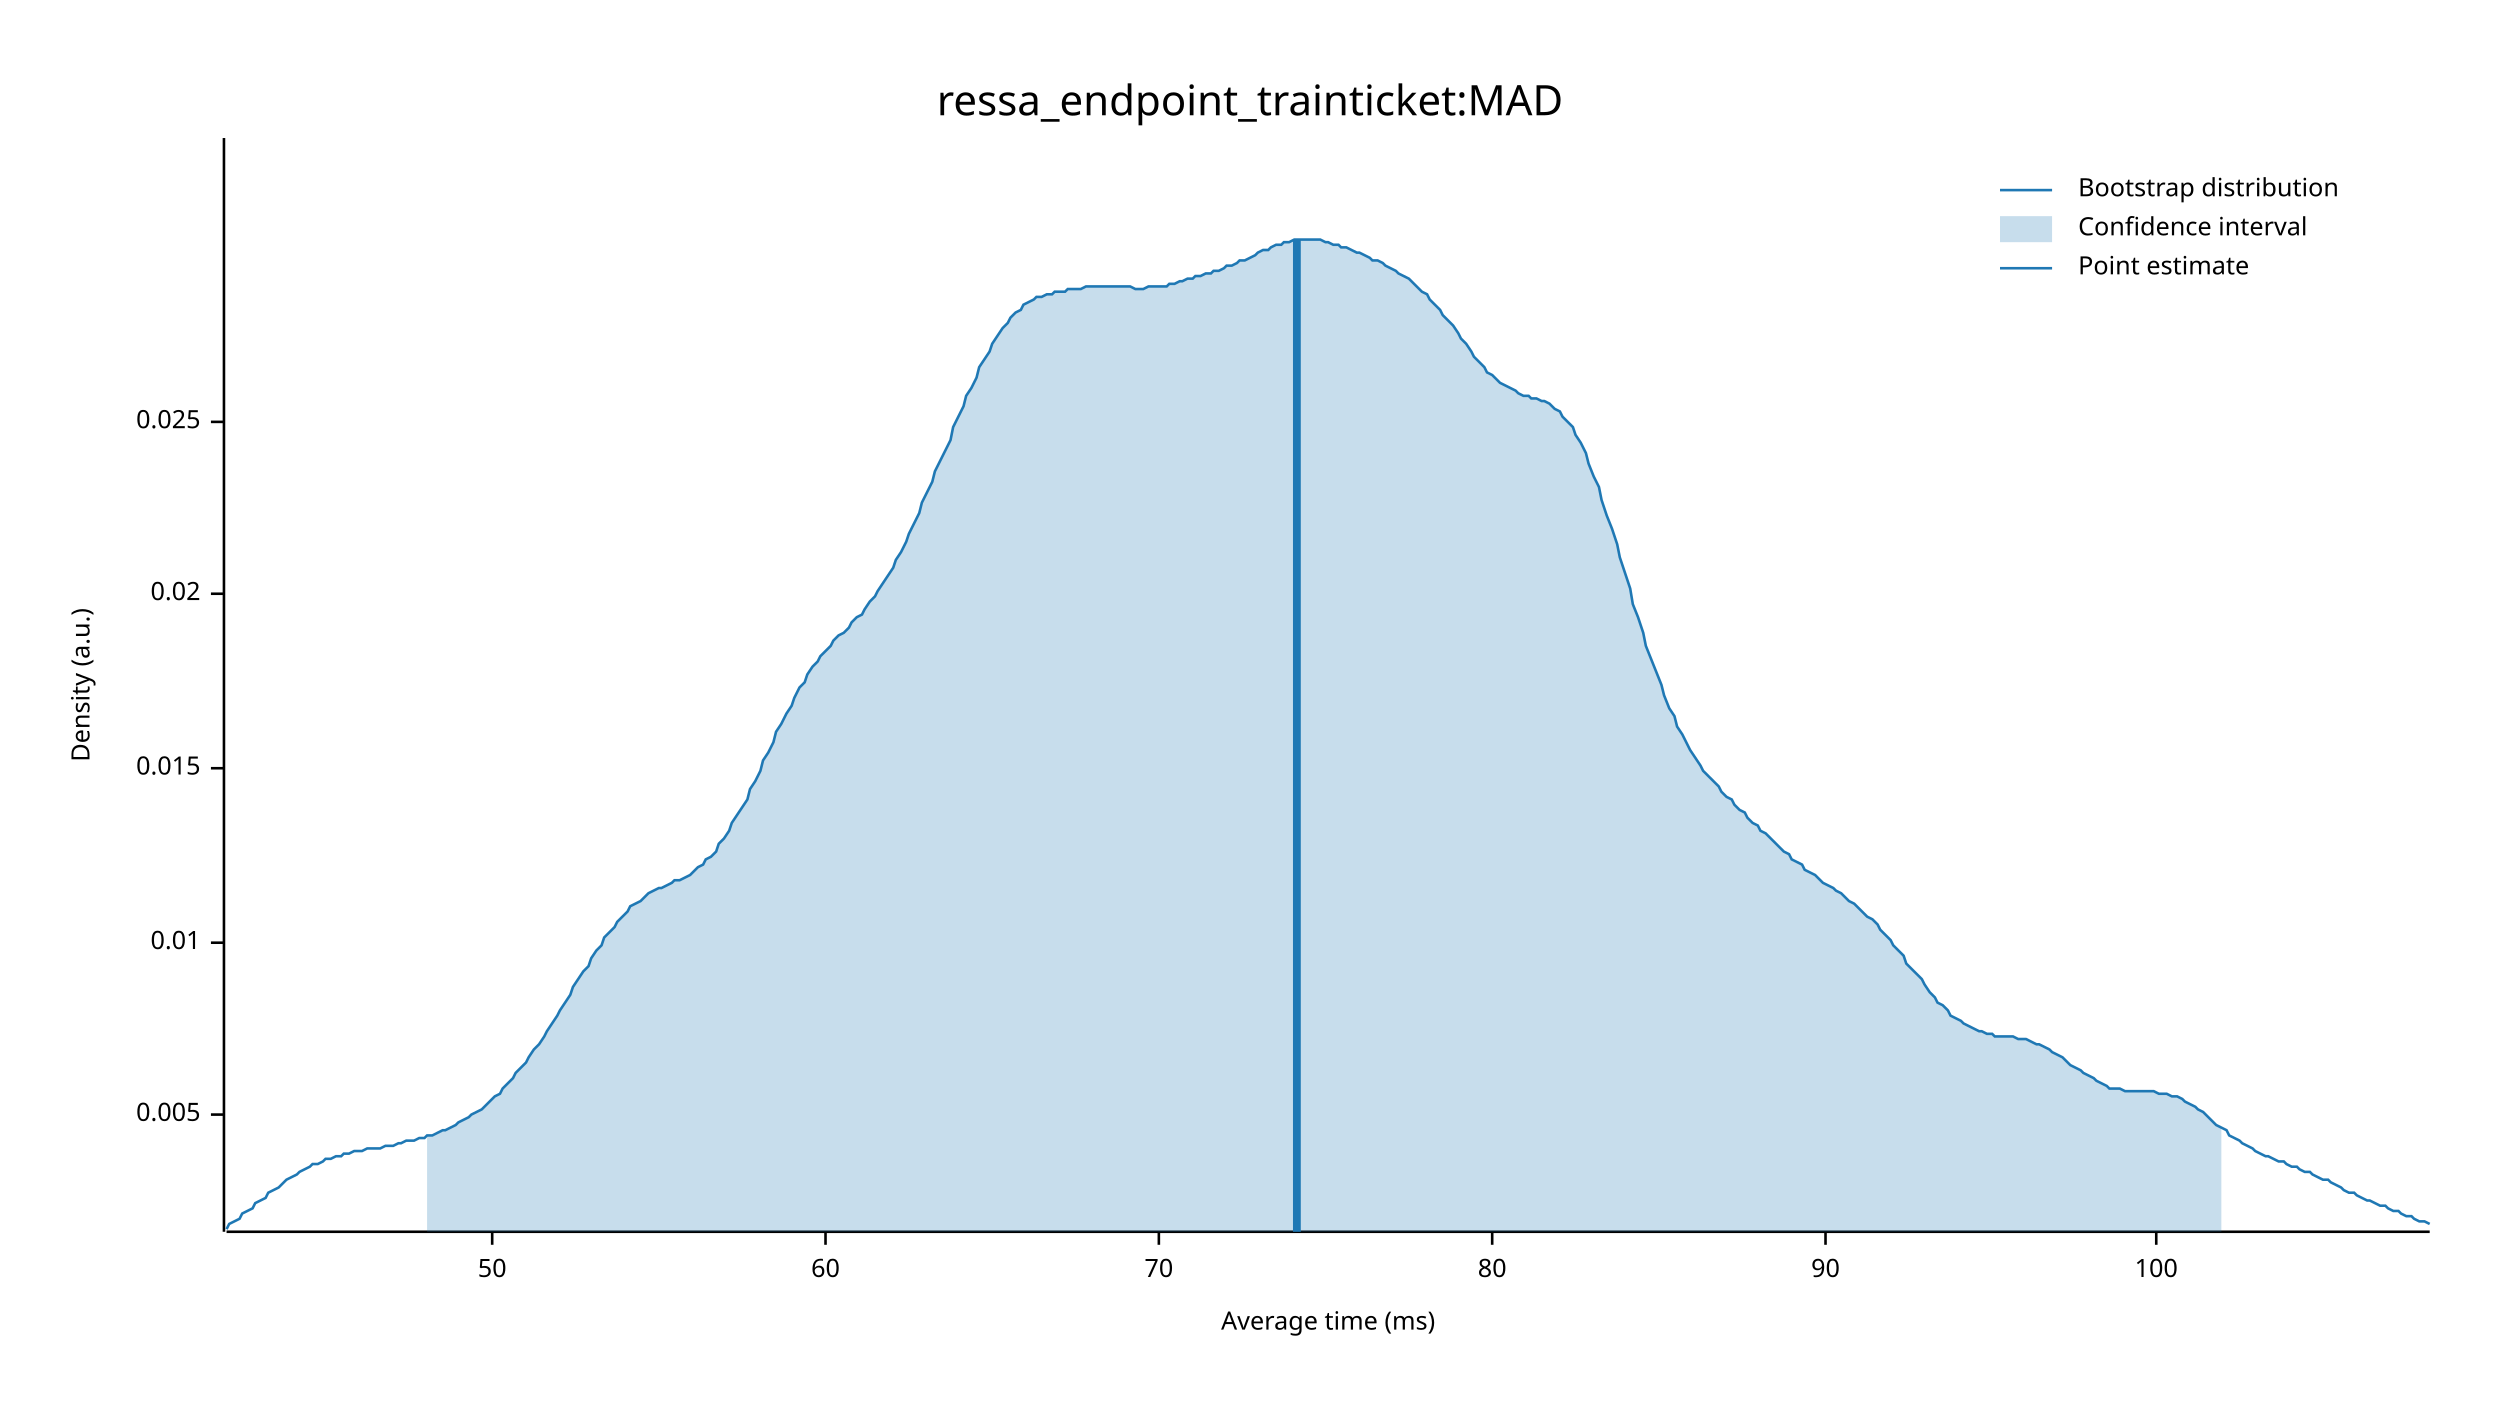
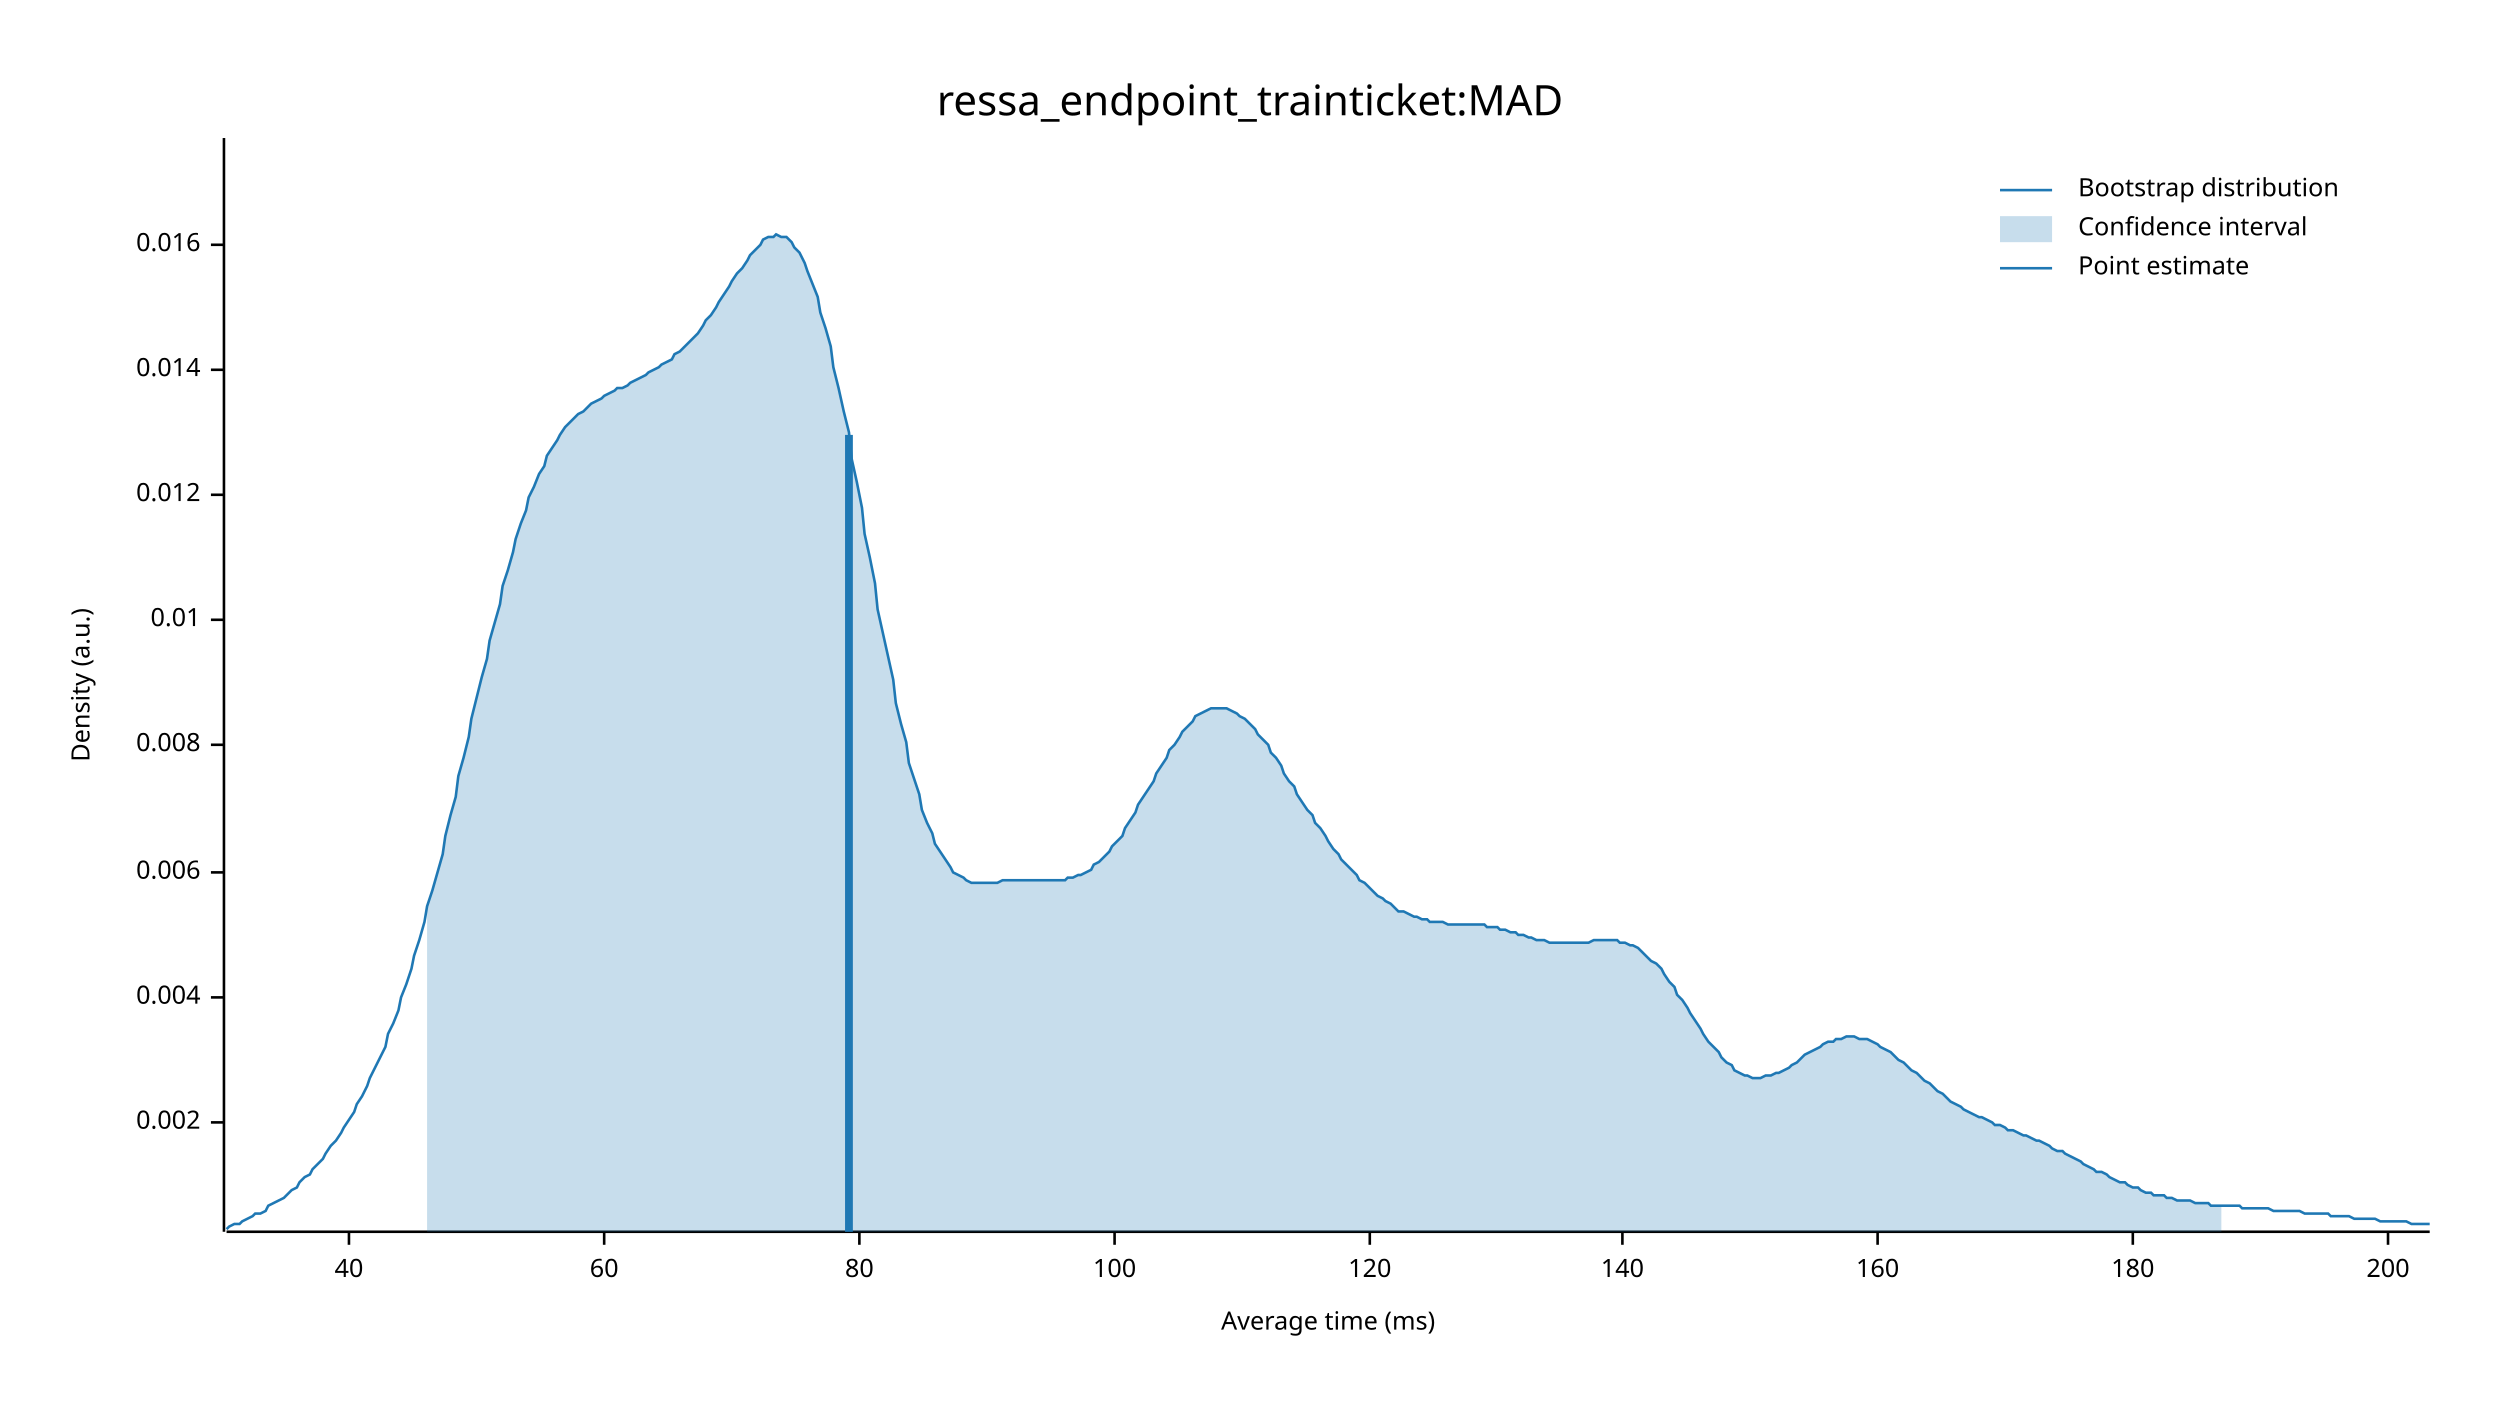
<svg xmlns="http://www.w3.org/2000/svg" width="960" height="540" viewBox="0 0 960 540">
  <text x="480" y="32" dy="0.76em" text-anchor="middle" font-family="sans-serif" font-size="16.129" opacity="1" fill="#000000">
ressa_endpoint_trainticket:MAD
</text>
  <text x="27" y="263" dy="0.76em" text-anchor="middle" font-family="sans-serif" font-size="9.677" opacity="1" fill="#000000" transform="rotate(270, 27, 263)">
Density (a.u.)
</text>
  <text x="510" y="513" dy="-0.5ex" text-anchor="middle" font-family="sans-serif" font-size="9.677" opacity="1" fill="#000000">
Average time (ms)
</text>
  <polyline fill="none" opacity="1" stroke="#000000" stroke-width="1" points="86,53 86,473 " />
-   <text x="77" y="428" dy="0.5ex" text-anchor="end" font-family="sans-serif" font-size="9.677" opacity="1" fill="#000000">
- 0.005
+   <text x="77" y="431" dy="0.5ex" text-anchor="end" font-family="sans-serif" font-size="9.677" opacity="1" fill="#000000">
+ 0.002
</text>
-   <polyline fill="none" opacity="1" stroke="#000000" stroke-width="1" points="81,428 86,428 " />
-   <text x="77" y="362" dy="0.5ex" text-anchor="end" font-family="sans-serif" font-size="9.677" opacity="1" fill="#000000">
+   <polyline fill="none" opacity="1" stroke="#000000" stroke-width="1" points="81,431 86,431 " />
+   <text x="77" y="383" dy="0.5ex" text-anchor="end" font-family="sans-serif" font-size="9.677" opacity="1" fill="#000000">
+ 0.004
+ </text>
+   <polyline fill="none" opacity="1" stroke="#000000" stroke-width="1" points="81,383 86,383 " />
+   <text x="77" y="335" dy="0.5ex" text-anchor="end" font-family="sans-serif" font-size="9.677" opacity="1" fill="#000000">
+ 0.006
+ </text>
+   <polyline fill="none" opacity="1" stroke="#000000" stroke-width="1" points="81,335 86,335 " />
+   <text x="77" y="286" dy="0.5ex" text-anchor="end" font-family="sans-serif" font-size="9.677" opacity="1" fill="#000000">
+ 0.008
+ </text>
+   <polyline fill="none" opacity="1" stroke="#000000" stroke-width="1" points="81,286 86,286 " />
+   <text x="77" y="238" dy="0.5ex" text-anchor="end" font-family="sans-serif" font-size="9.677" opacity="1" fill="#000000">
0.01
</text>
-   <polyline fill="none" opacity="1" stroke="#000000" stroke-width="1" points="81,362 86,362 " />
-   <text x="77" y="295" dy="0.5ex" text-anchor="end" font-family="sans-serif" font-size="9.677" opacity="1" fill="#000000">
- 0.015
+   <polyline fill="none" opacity="1" stroke="#000000" stroke-width="1" points="81,238 86,238 " />
+   <text x="77" y="190" dy="0.5ex" text-anchor="end" font-family="sans-serif" font-size="9.677" opacity="1" fill="#000000">
+ 0.012
</text>
-   <polyline fill="none" opacity="1" stroke="#000000" stroke-width="1" points="81,295 86,295 " />
-   <text x="77" y="228" dy="0.5ex" text-anchor="end" font-family="sans-serif" font-size="9.677" opacity="1" fill="#000000">
- 0.02
+   <polyline fill="none" opacity="1" stroke="#000000" stroke-width="1" points="81,190 86,190 " />
+   <text x="77" y="142" dy="0.5ex" text-anchor="end" font-family="sans-serif" font-size="9.677" opacity="1" fill="#000000">
+ 0.014
</text>
-   <polyline fill="none" opacity="1" stroke="#000000" stroke-width="1" points="81,228 86,228 " />
-   <text x="77" y="162" dy="0.5ex" text-anchor="end" font-family="sans-serif" font-size="9.677" opacity="1" fill="#000000">
- 0.025
+   <polyline fill="none" opacity="1" stroke="#000000" stroke-width="1" points="81,142 86,142 " />
+   <text x="77" y="94" dy="0.5ex" text-anchor="end" font-family="sans-serif" font-size="9.677" opacity="1" fill="#000000">
+ 0.016
</text>
-   <polyline fill="none" opacity="1" stroke="#000000" stroke-width="1" points="81,162 86,162 " />
+   <polyline fill="none" opacity="1" stroke="#000000" stroke-width="1" points="81,94 86,94 " />
  <polyline fill="none" opacity="1" stroke="#000000" stroke-width="1" points="87,473 933,473 " />
-   <text x="189" y="483" dy="0.76em" text-anchor="middle" font-family="sans-serif" font-size="9.677" opacity="1" fill="#000000">
- 50
+   <text x="134" y="483" dy="0.76em" text-anchor="middle" font-family="sans-serif" font-size="9.677" opacity="1" fill="#000000">
+ 40
</text>
-   <polyline fill="none" opacity="1" stroke="#000000" stroke-width="1" points="189,473 189,478 " />
-   <text x="317" y="483" dy="0.76em" text-anchor="middle" font-family="sans-serif" font-size="9.677" opacity="1" fill="#000000">
+   <polyline fill="none" opacity="1" stroke="#000000" stroke-width="1" points="134,473 134,478 " />
+   <text x="232" y="483" dy="0.76em" text-anchor="middle" font-family="sans-serif" font-size="9.677" opacity="1" fill="#000000">
60
</text>
-   <polyline fill="none" opacity="1" stroke="#000000" stroke-width="1" points="317,473 317,478 " />
-   <text x="445" y="483" dy="0.76em" text-anchor="middle" font-family="sans-serif" font-size="9.677" opacity="1" fill="#000000">
- 70
- </text>
-   <polyline fill="none" opacity="1" stroke="#000000" stroke-width="1" points="445,473 445,478 " />
-   <text x="573" y="483" dy="0.76em" text-anchor="middle" font-family="sans-serif" font-size="9.677" opacity="1" fill="#000000">
+   <polyline fill="none" opacity="1" stroke="#000000" stroke-width="1" points="232,473 232,478 " />
+   <text x="330" y="483" dy="0.76em" text-anchor="middle" font-family="sans-serif" font-size="9.677" opacity="1" fill="#000000">
80
</text>
-   <polyline fill="none" opacity="1" stroke="#000000" stroke-width="1" points="573,473 573,478 " />
-   <text x="701" y="483" dy="0.76em" text-anchor="middle" font-family="sans-serif" font-size="9.677" opacity="1" fill="#000000">
- 90
- </text>
-   <polyline fill="none" opacity="1" stroke="#000000" stroke-width="1" points="701,473 701,478 " />
-   <text x="828" y="483" dy="0.76em" text-anchor="middle" font-family="sans-serif" font-size="9.677" opacity="1" fill="#000000">
+   <polyline fill="none" opacity="1" stroke="#000000" stroke-width="1" points="330,473 330,478 " />
+   <text x="428" y="483" dy="0.76em" text-anchor="middle" font-family="sans-serif" font-size="9.677" opacity="1" fill="#000000">
100
</text>
-   <polyline fill="none" opacity="1" stroke="#000000" stroke-width="1" points="828,473 828,478 " />
-   <polyline fill="none" opacity="1" stroke="#1F78B4" stroke-width="1" points="87,472 88,470 90,469 92,468 93,466 95,465 97,464 98,462 100,461 102,460 103,458 105,457 107,456 109,454 110,453 112,452 114,451 115,450 117,449 119,448 120,447 122,447 124,446 125,445 127,445 129,444 131,444 132,443 134,443 136,442 137,442 139,442 141,441 142,441 144,441 146,441 148,440 149,440 151,440 153,439 154,439 156,438 158,438 159,438 161,437 163,437 164,436 166,436 168,435 170,434 171,434 173,433 175,432 176,431 178,430 180,429 181,428 183,427 185,426 187,424 188,423 190,421 192,420 193,418 195,416 197,414 198,412 200,410 202,408 203,406 205,403 207,401 209,398 210,396 212,393 214,390 215,388 217,385 219,382 220,379 222,376 224,373 226,371 227,368 229,365 231,363 232,360 234,358 236,356 237,354 239,352 241,350 242,348 244,347 246,346 248,344 249,343 251,342 253,341 254,341 256,340 258,339 259,338 261,338 263,337 265,336 266,335 268,333 270,332 271,330 273,329 275,327 276,324 278,322 280,319 281,316 283,313 285,310 287,307 288,303 290,300 292,296 293,292 295,289 297,285 298,281 300,278 302,274 304,271 305,268 307,264 309,262 310,259 312,256 314,254 315,252 317,250 319,248 320,246 322,244 324,243 326,241 327,239 329,237 331,236 332,234 334,231 336,229 337,227 339,224 341,221 343,218 344,215 346,212 348,208 349,205 351,201 353,197 354,193 356,189 358,185 359,181 361,177 363,173 365,169 366,164 368,160 370,156 371,152 373,149 375,145 376,141 378,138 380,135 381,132 383,129 385,126 387,124 388,122 390,120 392,119 393,117 395,116 397,115 398,114 400,114 402,113 404,113 405,112 407,112 409,112 410,111 412,111 414,111 415,111 417,110 419,110 420,110 422,110 424,110 426,110 427,110 429,110 431,110 432,110 434,110 436,111 437,111 439,111 441,110 443,110 444,110 446,110 448,110 449,109 451,109 453,108 454,108 456,107 458,107 459,106 461,106 463,105 465,105 466,104 468,104 470,103 471,102 473,102 475,101 476,100 478,100 480,99 482,98 483,97 485,96 487,96 488,95 490,94 492,94 493,93 495,93 497,92 498,92 500,92 502,92 504,92 505,92 507,92 509,93 510,93 512,94 514,94 515,95 517,95 519,96 521,97 522,97 524,98 526,99 527,100 529,100 531,101 532,102 534,103 536,104 537,105 539,106 541,107 543,109 544,110 546,112 548,113 549,115 551,117 553,119 554,121 556,123 558,125 560,128 561,130 563,132 565,135 566,137 568,139 570,141 571,143 573,144 575,146 576,147 578,148 580,149 582,150 583,151 585,152 587,152 588,153 590,153 592,154 593,154 595,155 597,157 599,158 600,160 602,162 604,164 605,167 607,170 609,174 610,178 612,183 614,187 615,192 617,198 619,203 621,209 622,214 624,220 626,226 627,232 629,237 631,243 632,248 634,253 636,258 638,263 639,267 641,272 643,275 644,279 646,282 648,286 649,288 651,291 653,294 654,296 656,298 658,300 660,302 661,304 663,306 665,307 666,309 668,311 670,312 671,314 673,316 675,317 676,319 678,320 680,322 682,324 683,325 685,327 687,328 688,330 690,331 692,332 693,334 695,335 697,336 699,338 700,339 702,340 704,341 705,342 707,343 709,345 710,346 712,347 714,349 715,350 717,352 719,353 721,355 722,357 724,359 726,361 727,363 729,365 731,367 732,370 734,372 736,374 738,376 739,378 741,381 743,383 744,385 746,386 748,388 749,390 751,391 753,392 754,393 756,394 758,395 760,396 761,396 763,397 765,397 766,398 768,398 770,398 771,398 773,398 775,399 777,399 778,399 780,400 782,401 783,401 785,402 787,403 788,404 790,405 792,406 793,407 795,409 797,410 799,411 800,412 802,413 804,414 805,415 807,416 809,417 810,418 812,418 814,418 816,419 817,419 819,419 821,419 822,419 824,419 826,419 827,419 829,420 831,420 832,420 834,421 836,421 838,422 839,423 841,424 843,425 844,426 846,427 848,429 849,430 851,432 853,433 855,434 856,436 858,437 860,438 861,439 863,440 865,441 866,442 868,443 870,444 871,444 873,445 875,446 877,446 878,447 880,448 882,448 883,449 885,450 887,450 888,451 890,452 892,453 894,453 895,454 897,455 899,456 900,457 902,458 904,458 905,459 907,460 909,461 910,461 912,462 914,463 916,463 917,464 919,465 921,465 922,466 924,467 926,467 927,468 929,469 931,469 933,470 " />
-   <polygon opacity="0.25" fill="#1F78B4" points="164,436 166,436 168,435 170,434 171,434 173,433 175,432 176,431 178,430 180,429 181,428 183,427 185,426 187,424 188,423 190,421 192,420 193,418 195,416 197,414 198,412 200,410 202,408 203,406 205,403 207,401 209,398 210,396 212,393 214,390 215,388 217,385 219,382 220,379 222,376 224,373 226,371 227,368 229,365 231,363 232,360 234,358 236,356 237,354 239,352 241,350 242,348 244,347 246,346 248,344 249,343 251,342 253,341 254,341 256,340 258,339 259,338 261,338 263,337 265,336 266,335 268,333 270,332 271,330 273,329 275,327 276,324 278,322 280,319 281,316 283,313 285,310 287,307 288,303 290,300 292,296 293,292 295,289 297,285 298,281 300,278 302,274 304,271 305,268 307,264 309,262 310,259 312,256 314,254 315,252 317,250 319,248 320,246 322,244 324,243 326,241 327,239 329,237 331,236 332,234 334,231 336,229 337,227 339,224 341,221 343,218 344,215 346,212 348,208 349,205 351,201 353,197 354,193 356,189 358,185 359,181 361,177 363,173 365,169 366,164 368,160 370,156 371,152 373,149 375,145 376,141 378,138 380,135 381,132 383,129 385,126 387,124 388,122 390,120 392,119 393,117 395,116 397,115 398,114 400,114 402,113 404,113 405,112 407,112 409,112 410,111 412,111 414,111 415,111 417,110 419,110 420,110 422,110 424,110 426,110 427,110 429,110 431,110 432,110 434,110 436,111 437,111 439,111 441,110 443,110 444,110 446,110 448,110 449,109 451,109 453,108 454,108 456,107 458,107 459,106 461,106 463,105 465,105 466,104 468,104 470,103 471,102 473,102 475,101 476,100 478,100 480,99 482,98 483,97 485,96 487,96 488,95 490,94 492,94 493,93 495,93 497,92 498,92 500,92 502,92 504,92 505,92 507,92 509,93 510,93 512,94 514,94 515,95 517,95 519,96 521,97 522,97 524,98 526,99 527,100 529,100 531,101 532,102 534,103 536,104 537,105 539,106 541,107 543,109 544,110 546,112 548,113 549,115 551,117 553,119 554,121 556,123 558,125 560,128 561,130 563,132 565,135 566,137 568,139 570,141 571,143 573,144 575,146 576,147 578,148 580,149 582,150 583,151 585,152 587,152 588,153 590,153 592,154 593,154 595,155 597,157 599,158 600,160 602,162 604,164 605,167 607,170 609,174 610,178 612,183 614,187 615,192 617,198 619,203 621,209 622,214 624,220 626,226 627,232 629,237 631,243 632,248 634,253 636,258 638,263 639,267 641,272 643,275 644,279 646,282 648,286 649,288 651,291 653,294 654,296 656,298 658,300 660,302 661,304 663,306 665,307 666,309 668,311 670,312 671,314 673,316 675,317 676,319 678,320 680,322 682,324 683,325 685,327 687,328 688,330 690,331 692,332 693,334 695,335 697,336 699,338 700,339 702,340 704,341 705,342 707,343 709,345 710,346 712,347 714,349 715,350 717,352 719,353 721,355 722,357 724,359 726,361 727,363 729,365 731,367 732,370 734,372 736,374 738,376 739,378 741,381 743,383 744,385 746,386 748,388 749,390 751,391 753,392 754,393 756,394 758,395 760,396 761,396 763,397 765,397 766,398 768,398 770,398 771,398 773,398 775,399 777,399 778,399 780,400 782,401 783,401 785,402 787,403 788,404 790,405 792,406 793,407 795,409 797,410 799,411 800,412 802,413 804,414 805,415 807,416 809,417 810,418 812,418 814,418 816,419 817,419 819,419 821,419 822,419 824,419 826,419 827,419 829,420 831,420 832,420 834,421 836,421 838,422 839,423 841,424 843,425 844,426 846,427 848,429 849,430 851,432 853,433 853,473 164,473 " />
-   <polyline fill="none" opacity="1" stroke="#1F78B4" stroke-width="3" points="498,473 498,92 " />
+   <polyline fill="none" opacity="1" stroke="#000000" stroke-width="1" points="428,473 428,478 " />
+   <text x="526" y="483" dy="0.76em" text-anchor="middle" font-family="sans-serif" font-size="9.677" opacity="1" fill="#000000">
+ 120
+ </text>
+   <polyline fill="none" opacity="1" stroke="#000000" stroke-width="1" points="526,473 526,478 " />
+   <text x="623" y="483" dy="0.76em" text-anchor="middle" font-family="sans-serif" font-size="9.677" opacity="1" fill="#000000">
+ 140
+ </text>
+   <polyline fill="none" opacity="1" stroke="#000000" stroke-width="1" points="623,473 623,478 " />
+   <text x="721" y="483" dy="0.76em" text-anchor="middle" font-family="sans-serif" font-size="9.677" opacity="1" fill="#000000">
+ 160
+ </text>
+   <polyline fill="none" opacity="1" stroke="#000000" stroke-width="1" points="721,473 721,478 " />
+   <text x="819" y="483" dy="0.76em" text-anchor="middle" font-family="sans-serif" font-size="9.677" opacity="1" fill="#000000">
+ 180
+ </text>
+   <polyline fill="none" opacity="1" stroke="#000000" stroke-width="1" points="819,473 819,478 " />
+   <text x="917" y="483" dy="0.76em" text-anchor="middle" font-family="sans-serif" font-size="9.677" opacity="1" fill="#000000">
+ 200
+ </text>
+   <polyline fill="none" opacity="1" stroke="#000000" stroke-width="1" points="917,473 917,478 " />
+   <polyline fill="none" opacity="1" stroke="#1F78B4" stroke-width="1" points="87,472 88,471 90,470 92,470 93,469 95,468 97,467 98,466 100,466 102,465 103,463 105,462 107,461 109,460 110,459 112,457 114,456 115,454 117,452 119,451 120,449 122,447 124,445 125,443 127,440 129,438 131,435 132,433 134,430 136,427 137,424 139,421 141,417 142,414 144,410 146,406 148,402 149,397 151,393 153,388 154,383 156,378 158,372 159,367 161,361 163,354 164,348 166,342 168,335 170,328 171,321 173,313 175,306 176,298 178,291 180,283 181,276 183,268 185,260 187,253 188,246 190,239 192,232 193,225 195,219 197,212 198,207 200,201 202,196 203,191 205,187 207,182 209,179 210,175 212,172 214,169 215,167 217,164 219,162 220,161 222,159 224,158 226,156 227,155 229,154 231,153 232,152 234,151 236,150 237,149 239,149 241,148 242,147 244,146 246,145 248,144 249,143 251,142 253,141 254,140 256,139 258,138 259,136 261,135 263,133 265,131 266,130 268,128 270,125 271,123 273,121 275,118 276,116 278,113 280,110 281,108 283,105 285,103 287,100 288,98 290,96 292,94 293,92 295,91 297,91 298,90 300,91 302,91 304,93 305,95 307,97 309,101 310,104 312,109 314,114 315,120 317,126 319,133 320,141 322,149 324,158 326,166 327,176 329,185 331,195 332,205 334,214 336,224 337,234 339,243 341,252 343,261 344,270 346,278 348,285 349,293 351,299 353,305 354,311 356,316 358,320 359,324 361,327 363,330 365,333 366,335 368,336 370,337 371,338 373,339 375,339 376,339 378,339 380,339 381,339 383,339 385,338 387,338 388,338 390,338 392,338 393,338 395,338 397,338 398,338 400,338 402,338 404,338 405,338 407,338 409,338 410,337 412,337 414,336 415,336 417,335 419,334 420,332 422,331 424,329 426,327 427,325 429,323 431,321 432,318 434,315 436,312 437,309 439,306 441,303 443,300 444,297 446,294 448,291 449,288 451,286 453,283 454,281 456,279 458,277 459,275 461,274 463,273 465,272 466,272 468,272 470,272 471,272 473,273 475,274 476,275 478,276 480,278 482,280 483,282 485,284 487,286 488,289 490,291 492,294 493,297 495,300 497,302 498,305 500,308 502,311 504,313 505,316 507,318 509,321 510,323 512,326 514,328 515,330 517,332 519,334 521,336 522,338 524,339 526,341 527,342 529,344 531,345 532,346 534,347 536,349 537,350 539,350 541,351 543,352 544,352 546,353 548,353 549,354 551,354 553,354 554,354 556,355 558,355 560,355 561,355 563,355 565,355 566,355 568,355 570,355 571,356 573,356 575,356 576,357 578,357 580,358 582,358 583,359 585,359 587,360 588,360 590,361 592,361 593,361 595,362 597,362 599,362 600,362 602,362 604,362 605,362 607,362 609,362 610,362 612,361 614,361 615,361 617,361 619,361 621,361 622,362 624,362 626,363 627,363 629,364 631,366 632,367 634,369 636,370 638,372 639,374 641,377 643,379 644,382 646,384 648,387 649,389 651,392 653,395 654,397 656,400 658,402 660,404 661,406 663,408 665,409 666,411 668,412 670,413 671,413 673,414 675,414 676,414 678,413 680,413 682,412 683,412 685,411 687,410 688,409 690,408 692,406 693,405 695,404 697,403 699,402 700,401 702,400 704,400 705,399 707,399 709,398 710,398 712,398 714,399 715,399 717,399 719,400 721,401 722,402 724,403 726,404 727,405 729,407 731,408 732,409 734,411 736,412 738,414 739,415 741,416 743,418 744,419 746,420 748,422 749,423 751,424 753,425 754,426 756,427 758,428 760,429 761,429 763,430 765,431 766,432 768,432 770,433 771,434 773,434 775,435 777,436 778,436 780,437 782,438 783,438 785,439 787,440 788,441 790,442 792,442 793,443 795,444 797,445 799,446 800,447 802,448 804,449 805,450 807,450 809,451 810,452 812,453 814,454 816,454 817,455 819,456 821,456 822,457 824,458 826,458 827,459 829,459 831,459 832,460 834,460 836,461 838,461 839,461 841,461 843,462 844,462 846,462 848,462 849,463 851,463 853,463 855,463 856,463 858,463 860,463 861,464 863,464 865,464 866,464 868,464 870,464 871,464 873,465 875,465 877,465 878,465 880,465 882,465 883,465 885,466 887,466 888,466 890,466 892,466 894,466 895,467 897,467 899,467 900,467 902,467 904,468 905,468 907,468 909,468 910,468 912,468 914,469 916,469 917,469 919,469 921,469 922,469 924,469 926,470 927,470 929,470 931,470 933,470 " />
+   <polygon opacity="0.25" fill="#1F78B4" points="164,348 166,342 168,335 170,328 171,321 173,313 175,306 176,298 178,291 180,283 181,276 183,268 185,260 187,253 188,246 190,239 192,232 193,225 195,219 197,212 198,207 200,201 202,196 203,191 205,187 207,182 209,179 210,175 212,172 214,169 215,167 217,164 219,162 220,161 222,159 224,158 226,156 227,155 229,154 231,153 232,152 234,151 236,150 237,149 239,149 241,148 242,147 244,146 246,145 248,144 249,143 251,142 253,141 254,140 256,139 258,138 259,136 261,135 263,133 265,131 266,130 268,128 270,125 271,123 273,121 275,118 276,116 278,113 280,110 281,108 283,105 285,103 287,100 288,98 290,96 292,94 293,92 295,91 297,91 298,90 300,91 302,91 304,93 305,95 307,97 309,101 310,104 312,109 314,114 315,120 317,126 319,133 320,141 322,149 324,158 326,166 327,176 329,185 331,195 332,205 334,214 336,224 337,234 339,243 341,252 343,261 344,270 346,278 348,285 349,293 351,299 353,305 354,311 356,316 358,320 359,324 361,327 363,330 365,333 366,335 368,336 370,337 371,338 373,339 375,339 376,339 378,339 380,339 381,339 383,339 385,338 387,338 388,338 390,338 392,338 393,338 395,338 397,338 398,338 400,338 402,338 404,338 405,338 407,338 409,338 410,337 412,337 414,336 415,336 417,335 419,334 420,332 422,331 424,329 426,327 427,325 429,323 431,321 432,318 434,315 436,312 437,309 439,306 441,303 443,300 444,297 446,294 448,291 449,288 451,286 453,283 454,281 456,279 458,277 459,275 461,274 463,273 465,272 466,272 468,272 470,272 471,272 473,273 475,274 476,275 478,276 480,278 482,280 483,282 485,284 487,286 488,289 490,291 492,294 493,297 495,300 497,302 498,305 500,308 502,311 504,313 505,316 507,318 509,321 510,323 512,326 514,328 515,330 517,332 519,334 521,336 522,338 524,339 526,341 527,342 529,344 531,345 532,346 534,347 536,349 537,350 539,350 541,351 543,352 544,352 546,353 548,353 549,354 551,354 553,354 554,354 556,355 558,355 560,355 561,355 563,355 565,355 566,355 568,355 570,355 571,356 573,356 575,356 576,357 578,357 580,358 582,358 583,359 585,359 587,360 588,360 590,361 592,361 593,361 595,362 597,362 599,362 600,362 602,362 604,362 605,362 607,362 609,362 610,362 612,361 614,361 615,361 617,361 619,361 621,361 622,362 624,362 626,363 627,363 629,364 631,366 632,367 634,369 636,370 638,372 639,374 641,377 643,379 644,382 646,384 648,387 649,389 651,392 653,395 654,397 656,400 658,402 660,404 661,406 663,408 665,409 666,411 668,412 670,413 671,413 673,414 675,414 676,414 678,413 680,413 682,412 683,412 685,411 687,410 688,409 690,408 692,406 693,405 695,404 697,403 699,402 700,401 702,400 704,400 705,399 707,399 709,398 710,398 712,398 714,399 715,399 717,399 719,400 721,401 722,402 724,403 726,404 727,405 729,407 731,408 732,409 734,411 736,412 738,414 739,415 741,416 743,418 744,419 746,420 748,422 749,423 751,424 753,425 754,426 756,427 758,428 760,429 761,429 763,430 765,431 766,432 768,432 770,433 771,434 773,434 775,435 777,436 778,436 780,437 782,438 783,438 785,439 787,440 788,441 790,442 792,442 793,443 795,444 797,445 799,446 800,447 802,448 804,449 805,450 807,450 809,451 810,452 812,453 814,454 816,454 817,455 819,456 821,456 822,457 824,458 826,458 827,459 829,459 831,459 832,460 834,460 836,461 838,461 839,461 841,461 843,462 844,462 846,462 848,462 849,463 851,463 853,463 853,473 164,473 " />
+   <polyline fill="none" opacity="1" stroke="#1F78B4" stroke-width="3" points="326,473 326,167 " />
  <text x="798" y="68" dy="0.76em" text-anchor="start" font-family="sans-serif" font-size="9.677" opacity="1" fill="#000000">
Bootstrap distribution
</text>
  <text x="798" y="83" dy="0.76em" text-anchor="start" font-family="sans-serif" font-size="9.677" opacity="1" fill="#000000">
Confidence interval
</text>
  <text x="798" y="98" dy="0.76em" text-anchor="start" font-family="sans-serif" font-size="9.677" opacity="1" fill="#000000">
Point estimate
</text>
  <polyline fill="none" opacity="1" stroke="#1F78B4" stroke-width="1" points="768,73 788,73 " />
  <rect x="768" y="83" width="20" height="10" opacity="0.25" fill="#1F78B4" stroke="none" />
  <polyline fill="none" opacity="1" stroke="#1F78B4" stroke-width="1" points="768,103 788,103 " />
</svg>
